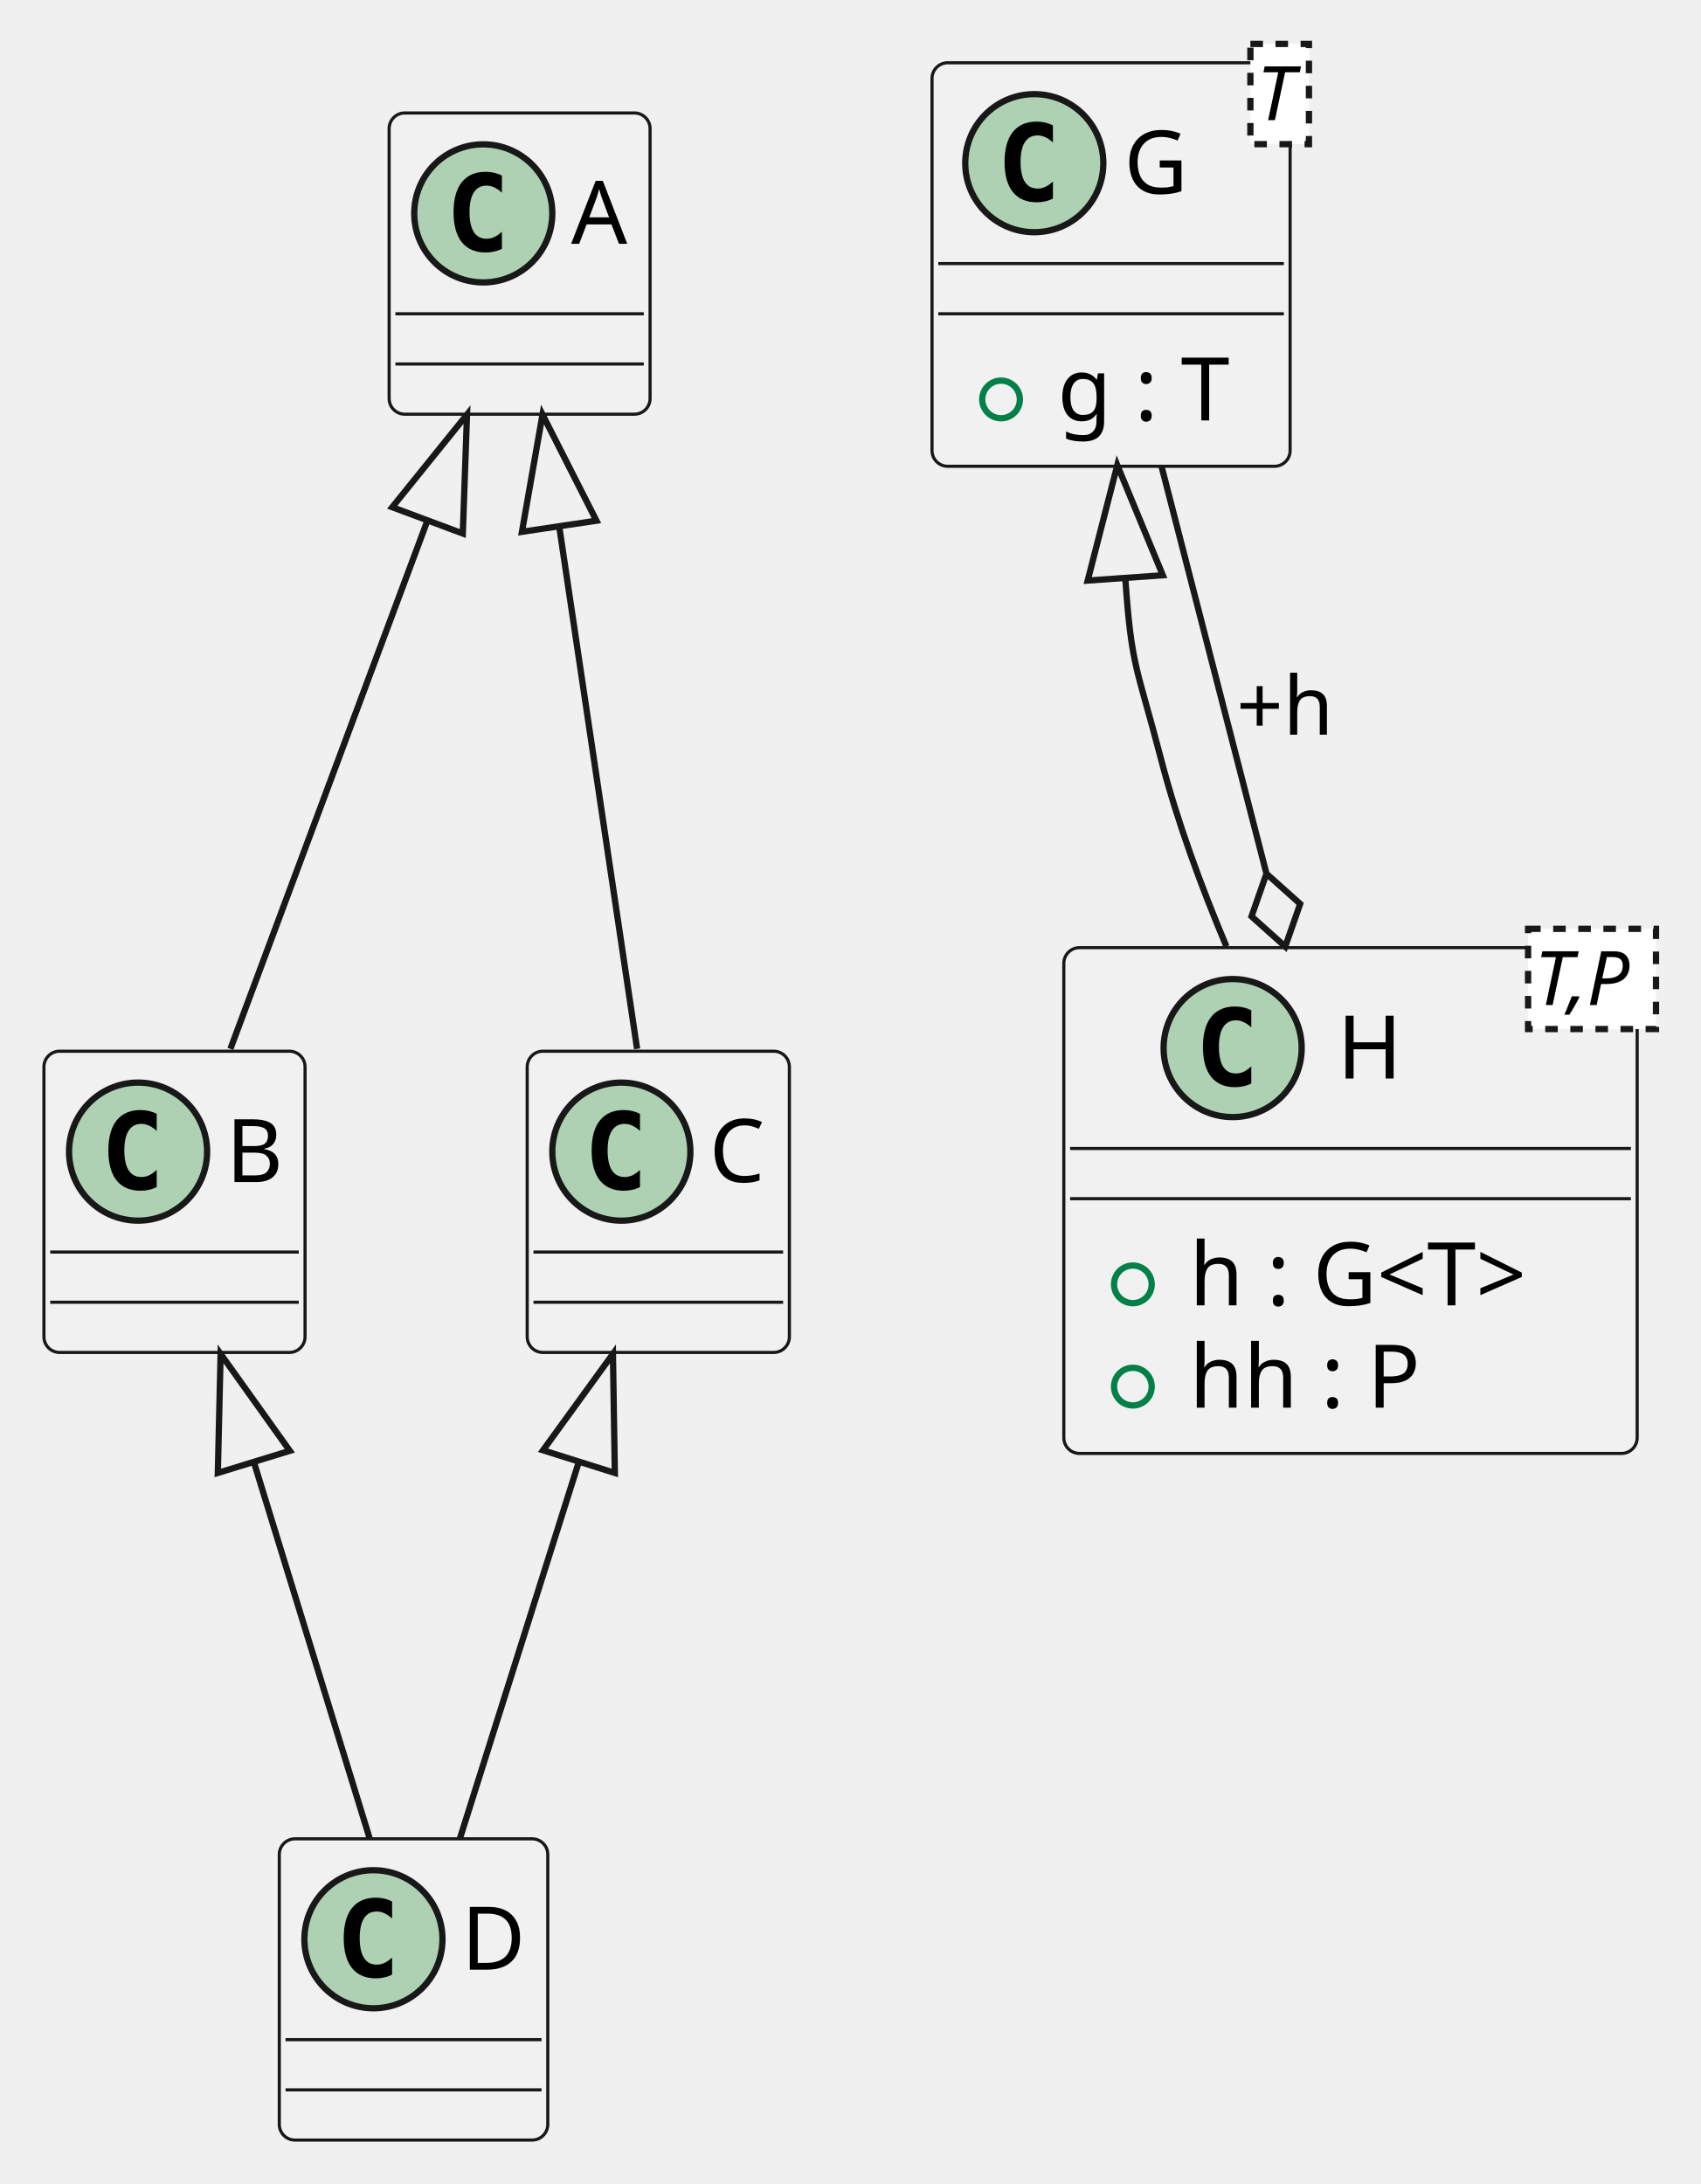
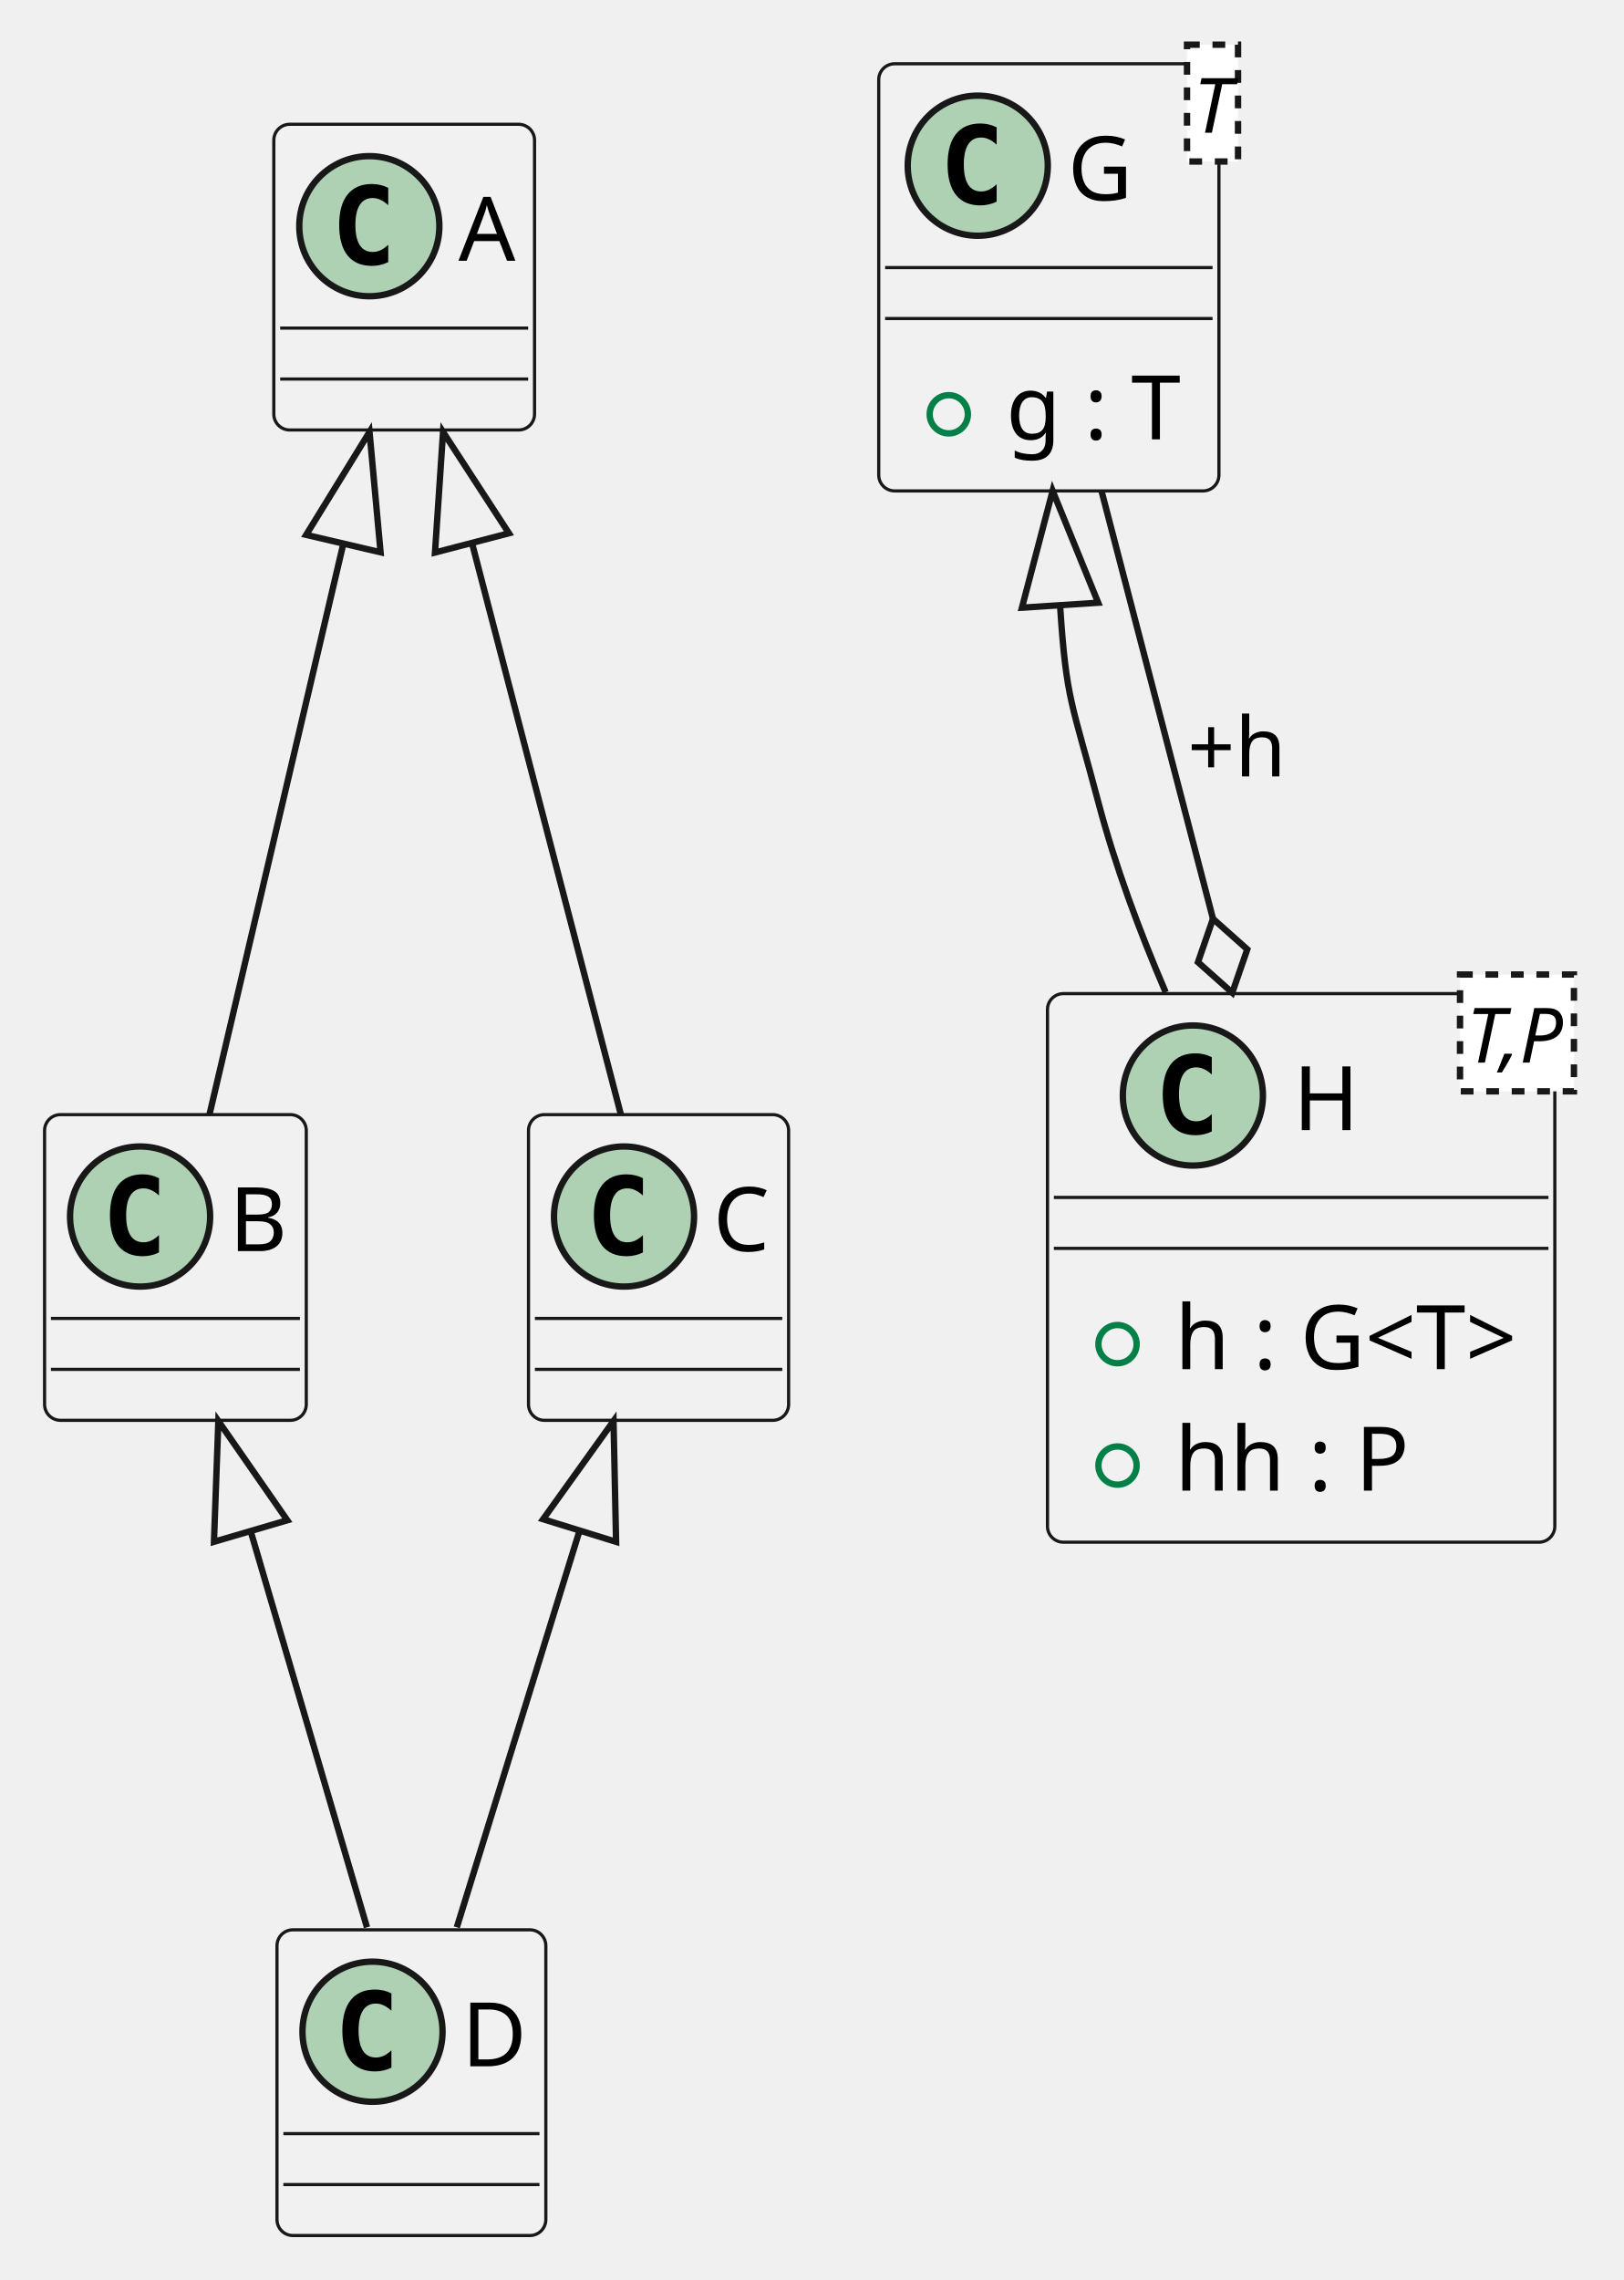
- <svg xmlns="http://www.w3.org/2000/svg" xmlns:xlink="http://www.w3.org/1999/xlink" contentStyleType="text/css" height="348px" preserveAspectRatio="none" style="width:271px;height:348px;background:#FFFFFF;" version="1.1" viewBox="0 0 271 348" width="271px" zoomAndPan="magnify">
+ <svg xmlns="http://www.w3.org/2000/svg" xmlns:xlink="http://www.w3.org/1999/xlink" contentStyleType="text/css" height="358px" preserveAspectRatio="none" style="width:255px;height:358px;background:#FFFFFF;" version="1.1" viewBox="0 0 255 358" width="255px" zoomAndPan="magnify">
  <defs>
    <style type="text/css">a:hover { text-decoration: underline; }</style>
  </defs>
  <g>
-     <a href="https://github.com/bkryza/clang-uml/blob/b08a00225bf1def25dad870fb749bd314b815e1c/tests/t00060/t00060.cc#L3" target="_top" title="A" xlink:actuate="onRequest" xlink:href="https://github.com/bkryza/clang-uml/blob/b08a00225bf1def25dad870fb749bd314b815e1c/tests/t00060/t00060.cc#L3" xlink:show="new" xlink:title="A" xlink:type="simple">
+     <a href="https://github.com/bkryza/clang-uml/blob/e5823c04ed4598572e04f7842350715f84690f3c/tests/t00060/t00060.cc#L3" target="_top" title="A" xlink:actuate="onRequest" xlink:href="https://github.com/bkryza/clang-uml/blob/e5823c04ed4598572e04f7842350715f84690f3c/tests/t00060/t00060.cc#L3" xlink:show="new" xlink:title="A" xlink:type="simple">
      <g id="elem_C_0010988924398770427782">
-         <rect codeLine="2" fill="#F1F1F1" height="48" id="C_0010988924398770427782" rx="2.5" ry="2.5" style="stroke:#181818;stroke-width:0.5;" width="41.577" x="62" y="18" />
-         <ellipse cx="77" cy="34" fill="#ADD1B2" rx="11" ry="11" style="stroke:#181818;stroke-width:1.0;" />
-         <path d="M79.969,39.641 Q79.391,39.938 78.75,40.078 Q78.109,40.234 77.406,40.234 Q74.906,40.234 73.578,38.594 Q72.266,36.938 72.266,33.812 Q72.266,30.688 73.578,29.031 Q74.906,27.375 77.406,27.375 Q78.109,27.375 78.75,27.531 Q79.406,27.688 79.969,27.984 L79.969,30.703 Q79.344,30.125 78.75,29.859 Q78.156,29.578 77.531,29.578 Q76.188,29.578 75.5,30.656 Q74.812,31.719 74.812,33.812 Q74.812,35.906 75.5,36.984 Q76.188,38.047 77.531,38.047 Q78.156,38.047 78.75,37.781 Q79.344,37.5 79.969,36.922 L79.969,39.641 Z " fill="#000000" />
-         <text fill="#000000" font-family="sans-serif" font-size="14" lengthAdjust="spacing" textLength="9.577" x="91" y="38.847">A</text>
-         <line style="stroke:#181818;stroke-width:0.5;" x1="63" x2="102.577" y1="50" y2="50" />
-         <line style="stroke:#181818;stroke-width:0.5;" x1="63" x2="102.577" y1="58" y2="58" />
+         <rect codeLine="2" fill="#F1F1F1" height="48" id="C_0010988924398770427782" rx="2.5" ry="2.5" style="stroke:#181818;stroke-width:0.5;" width="40.946" x="43" y="19.516" />
+         <ellipse cx="58" cy="35.516" fill="#ADD1B2" rx="11" ry="11" style="stroke:#181818;stroke-width:1.0;" />
+         <path d="M60.969,41.157 Q60.391,41.453 59.75,41.594 Q59.109,41.75 58.406,41.75 Q55.906,41.75 54.578,40.11 Q53.266,38.453 53.266,35.328 Q53.266,32.203 54.578,30.547 Q55.906,28.891 58.406,28.891 Q59.109,28.891 59.75,29.047 Q60.406,29.203 60.969,29.5 L60.969,32.219 Q60.344,31.641 59.75,31.375 Q59.156,31.094 58.531,31.094 Q57.188,31.094 56.5,32.172 Q55.812,33.235 55.812,35.328 Q55.812,37.422 56.5,38.5 Q57.188,39.563 58.531,39.563 Q59.156,39.563 59.75,39.297 Q60.344,39.016 60.969,38.438 L60.969,41.157 Z " fill="#000000" />
+         <text fill="#000000" font-family="sans-serif" font-size="14" lengthAdjust="spacing" textLength="8.946" x="72" y="40.948">A</text>
+         <line style="stroke:#181818;stroke-width:0.5;" x1="44" x2="82.946" y1="51.516" y2="51.516" />
+         <line style="stroke:#181818;stroke-width:0.5;" x1="44" x2="82.946" y1="59.516" y2="59.516" />
      </g>
    </a>
-     <a href="https://github.com/bkryza/clang-uml/blob/b08a00225bf1def25dad870fb749bd314b815e1c/tests/t00060/t00060.cc#L4" target="_top" title="B" xlink:actuate="onRequest" xlink:href="https://github.com/bkryza/clang-uml/blob/b08a00225bf1def25dad870fb749bd314b815e1c/tests/t00060/t00060.cc#L4" xlink:show="new" xlink:title="B" xlink:type="simple">
+     <a href="https://github.com/bkryza/clang-uml/blob/e5823c04ed4598572e04f7842350715f84690f3c/tests/t00060/t00060.cc#L4" target="_top" title="B" xlink:actuate="onRequest" xlink:href="https://github.com/bkryza/clang-uml/blob/e5823c04ed4598572e04f7842350715f84690f3c/tests/t00060/t00060.cc#L4" xlink:show="new" xlink:title="B" xlink:type="simple">
      <g id="elem_C_0003837202951447476570">
-         <rect codeLine="6" fill="#F1F1F1" height="48" id="C_0003837202951447476570" rx="2.5" ry="2.5" style="stroke:#181818;stroke-width:0.5;" width="41.605" x="7" y="167.5" />
-         <ellipse cx="22" cy="183.5" fill="#ADD1B2" rx="11" ry="11" style="stroke:#181818;stroke-width:1.0;" />
-         <path d="M24.969,189.141 Q24.391,189.438 23.75,189.578 Q23.109,189.734 22.406,189.734 Q19.906,189.734 18.578,188.094 Q17.266,186.438 17.266,183.312 Q17.266,180.188 18.578,178.531 Q19.906,176.875 22.406,176.875 Q23.109,176.875 23.75,177.031 Q24.406,177.188 24.969,177.484 L24.969,180.203 Q24.344,179.625 23.75,179.359 Q23.156,179.078 22.531,179.078 Q21.188,179.078 20.5,180.156 Q19.812,181.219 19.812,183.312 Q19.812,185.406 20.5,186.484 Q21.188,187.547 22.531,187.547 Q23.156,187.547 23.75,187.281 Q24.344,187 24.969,186.422 L24.969,189.141 Z " fill="#000000" />
-         <text fill="#000000" font-family="sans-serif" font-size="14" lengthAdjust="spacing" textLength="9.604" x="36" y="188.347">B</text>
-         <line style="stroke:#181818;stroke-width:0.5;" x1="8" x2="47.605" y1="199.5" y2="199.5" />
-         <line style="stroke:#181818;stroke-width:0.5;" x1="8" x2="47.605" y1="207.5" y2="207.5" />
+         <rect codeLine="6" fill="#F1F1F1" height="48" id="C_0003837202951447476570" rx="2.5" ry="2.5" style="stroke:#181818;stroke-width:0.5;" width="41.1" x="7" y="175.016" />
+         <ellipse cx="22" cy="191.016" fill="#ADD1B2" rx="11" ry="11" style="stroke:#181818;stroke-width:1.0;" />
+         <path d="M24.969,196.657 Q24.391,196.953 23.75,197.094 Q23.109,197.25 22.406,197.25 Q19.906,197.25 18.578,195.61 Q17.266,193.953 17.266,190.828 Q17.266,187.703 18.578,186.047 Q19.906,184.391 22.406,184.391 Q23.109,184.391 23.75,184.547 Q24.406,184.703 24.969,185 L24.969,187.719 Q24.344,187.141 23.75,186.875 Q23.156,186.594 22.531,186.594 Q21.188,186.594 20.5,187.672 Q19.812,188.735 19.812,190.828 Q19.812,192.922 20.5,194 Q21.188,195.063 22.531,195.063 Q23.156,195.063 23.75,194.797 Q24.344,194.516 24.969,193.938 L24.969,196.657 Z " fill="#000000" />
+         <text fill="#000000" font-family="sans-serif" font-size="14" lengthAdjust="spacing" textLength="9.1" x="36" y="196.448">B</text>
+         <line style="stroke:#181818;stroke-width:0.5;" x1="8" x2="47.1" y1="207.016" y2="207.016" />
+         <line style="stroke:#181818;stroke-width:0.5;" x1="8" x2="47.1" y1="215.016" y2="215.016" />
      </g>
    </a>
-     <a href="https://github.com/bkryza/clang-uml/blob/b08a00225bf1def25dad870fb749bd314b815e1c/tests/t00060/t00060.cc#L5" target="_top" title="C" xlink:actuate="onRequest" xlink:href="https://github.com/bkryza/clang-uml/blob/b08a00225bf1def25dad870fb749bd314b815e1c/tests/t00060/t00060.cc#L5" xlink:show="new" xlink:title="C" xlink:type="simple">
+     <a href="https://github.com/bkryza/clang-uml/blob/e5823c04ed4598572e04f7842350715f84690f3c/tests/t00060/t00060.cc#L5" target="_top" title="C" xlink:actuate="onRequest" xlink:href="https://github.com/bkryza/clang-uml/blob/e5823c04ed4598572e04f7842350715f84690f3c/tests/t00060/t00060.cc#L5" xlink:show="new" xlink:title="C" xlink:type="simple">
      <g id="elem_C_0014621286753018118303">
-         <rect codeLine="10" fill="#F1F1F1" height="48" id="C_0014621286753018118303" rx="2.5" ry="2.5" style="stroke:#181818;stroke-width:0.5;" width="41.775" x="84" y="167.5" />
-         <ellipse cx="99" cy="183.5" fill="#ADD1B2" rx="11" ry="11" style="stroke:#181818;stroke-width:1.0;" />
-         <path d="M101.969,189.141 Q101.391,189.438 100.75,189.578 Q100.109,189.734 99.406,189.734 Q96.906,189.734 95.578,188.094 Q94.266,186.438 94.266,183.312 Q94.266,180.188 95.578,178.531 Q96.906,176.875 99.406,176.875 Q100.109,176.875 100.75,177.031 Q101.406,177.188 101.969,177.484 L101.969,180.203 Q101.344,179.625 100.75,179.359 Q100.156,179.078 99.531,179.078 Q98.188,179.078 97.5,180.156 Q96.812,181.219 96.812,183.312 Q96.812,185.406 97.5,186.484 Q98.188,187.547 99.531,187.547 Q100.156,187.547 100.75,187.281 Q101.344,187 101.969,186.422 L101.969,189.141 Z " fill="#000000" />
-         <text fill="#000000" font-family="sans-serif" font-size="14" lengthAdjust="spacing" textLength="9.775" x="113" y="188.347">C</text>
-         <line style="stroke:#181818;stroke-width:0.5;" x1="85" x2="124.775" y1="199.5" y2="199.5" />
-         <line style="stroke:#181818;stroke-width:0.5;" x1="85" x2="124.775" y1="207.5" y2="207.5" />
+         <rect codeLine="10" fill="#F1F1F1" height="48" id="C_0014621286753018118303" rx="2.5" ry="2.5" style="stroke:#181818;stroke-width:0.5;" width="40.848" x="83" y="175.016" />
+         <ellipse cx="98" cy="191.016" fill="#ADD1B2" rx="11" ry="11" style="stroke:#181818;stroke-width:1.0;" />
+         <path d="M100.969,196.657 Q100.391,196.953 99.75,197.094 Q99.109,197.25 98.406,197.25 Q95.906,197.25 94.578,195.61 Q93.266,193.953 93.266,190.828 Q93.266,187.703 94.578,186.047 Q95.906,184.391 98.406,184.391 Q99.109,184.391 99.75,184.547 Q100.406,184.703 100.969,185 L100.969,187.719 Q100.344,187.141 99.75,186.875 Q99.156,186.594 98.531,186.594 Q97.188,186.594 96.5,187.672 Q95.812,188.735 95.812,190.828 Q95.812,192.922 96.5,194 Q97.188,195.063 98.531,195.063 Q99.156,195.063 99.75,194.797 Q100.344,194.516 100.969,193.938 L100.969,196.657 Z " fill="#000000" />
+         <text fill="#000000" font-family="sans-serif" font-size="14" lengthAdjust="spacing" textLength="8.848" x="112" y="196.448">C</text>
+         <line style="stroke:#181818;stroke-width:0.5;" x1="84" x2="122.848" y1="207.016" y2="207.016" />
+         <line style="stroke:#181818;stroke-width:0.5;" x1="84" x2="122.848" y1="215.016" y2="215.016" />
      </g>
    </a>
-     <a href="https://github.com/bkryza/clang-uml/blob/b08a00225bf1def25dad870fb749bd314b815e1c/tests/t00060/t00060.cc#L6" target="_top" title="D" xlink:actuate="onRequest" xlink:href="https://github.com/bkryza/clang-uml/blob/b08a00225bf1def25dad870fb749bd314b815e1c/tests/t00060/t00060.cc#L6" xlink:show="new" xlink:title="D" xlink:type="simple">
+     <a href="https://github.com/bkryza/clang-uml/blob/e5823c04ed4598572e04f7842350715f84690f3c/tests/t00060/t00060.cc#L6" target="_top" title="D" xlink:actuate="onRequest" xlink:href="https://github.com/bkryza/clang-uml/blob/e5823c04ed4598572e04f7842350715f84690f3c/tests/t00060/t00060.cc#L6" xlink:show="new" xlink:title="D" xlink:type="simple">
      <g id="elem_C_0013037498978322255855">
-         <rect codeLine="14" fill="#F1F1F1" height="48" id="C_0013037498978322255855" rx="2.5" ry="2.5" style="stroke:#181818;stroke-width:0.5;" width="42.78" x="44.5" y="293" />
-         <ellipse cx="59.5" cy="309" fill="#ADD1B2" rx="11" ry="11" style="stroke:#181818;stroke-width:1.0;" />
-         <path d="M62.469,314.641 Q61.891,314.938 61.25,315.078 Q60.609,315.234 59.906,315.234 Q57.406,315.234 56.078,313.594 Q54.766,311.938 54.766,308.812 Q54.766,305.688 56.078,304.031 Q57.406,302.375 59.906,302.375 Q60.609,302.375 61.25,302.531 Q61.906,302.688 62.469,302.984 L62.469,305.703 Q61.844,305.125 61.25,304.859 Q60.656,304.578 60.031,304.578 Q58.688,304.578 58,305.656 Q57.312,306.719 57.312,308.812 Q57.312,310.906 58,311.984 Q58.688,313.047 60.031,313.047 Q60.656,313.047 61.25,312.781 Q61.844,312.5 62.469,311.922 L62.469,314.641 Z " fill="#000000" />
-         <text fill="#000000" font-family="sans-serif" font-size="14" lengthAdjust="spacing" textLength="10.78" x="73.5" y="313.847">D</text>
-         <line style="stroke:#181818;stroke-width:0.5;" x1="45.5" x2="86.28" y1="325" y2="325" />
-         <line style="stroke:#181818;stroke-width:0.5;" x1="45.5" x2="86.28" y1="333" y2="333" />
+         <rect codeLine="14" fill="#F1F1F1" height="48" id="C_0013037498978322255855" rx="2.5" ry="2.5" style="stroke:#181818;stroke-width:0.5;" width="42.22" x="43.5" y="303.016" />
+         <ellipse cx="58.5" cy="319.016" fill="#ADD1B2" rx="11" ry="11" style="stroke:#181818;stroke-width:1.0;" />
+         <path d="M61.469,324.657 Q60.891,324.954 60.25,325.094 Q59.609,325.25 58.906,325.25 Q56.406,325.25 55.078,323.61 Q53.766,321.954 53.766,318.829 Q53.766,315.704 55.078,314.047 Q56.406,312.391 58.906,312.391 Q59.609,312.391 60.25,312.547 Q60.906,312.704 61.469,313 L61.469,315.719 Q60.844,315.141 60.25,314.875 Q59.656,314.594 59.031,314.594 Q57.688,314.594 57,315.672 Q56.312,316.735 56.312,318.829 Q56.312,320.922 57,322 Q57.688,323.063 59.031,323.063 Q59.656,323.063 60.25,322.797 Q60.844,322.516 61.469,321.938 L61.469,324.657 Z " fill="#000000" />
+         <text fill="#000000" font-family="sans-serif" font-size="14" lengthAdjust="spacing" textLength="10.22" x="72.5" y="324.448">D</text>
+         <line style="stroke:#181818;stroke-width:0.5;" x1="44.5" x2="84.72" y1="335.016" y2="335.016" />
+         <line style="stroke:#181818;stroke-width:0.5;" x1="44.5" x2="84.72" y1="343.016" y2="343.016" />
      </g>
    </a>
-     <a href="https://github.com/bkryza/clang-uml/blob/b08a00225bf1def25dad870fb749bd314b815e1c/tests/t00060/t00060.cc#L10" target="_top" title="G" xlink:actuate="onRequest" xlink:href="https://github.com/bkryza/clang-uml/blob/b08a00225bf1def25dad870fb749bd314b815e1c/tests/t00060/t00060.cc#L10" xlink:show="new" xlink:title="G" xlink:type="simple">
+     <a href="https://github.com/bkryza/clang-uml/blob/e5823c04ed4598572e04f7842350715f84690f3c/tests/t00060/t00060.cc#L10" target="_top" title="G" xlink:actuate="onRequest" xlink:href="https://github.com/bkryza/clang-uml/blob/e5823c04ed4598572e04f7842350715f84690f3c/tests/t00060/t00060.cc#L10" xlink:show="new" xlink:title="G" xlink:type="simple">
      <g id="elem_C_0015018438600264556141">
-         <rect codeLine="18" fill="#F1F1F1" height="64.297" id="C_0015018438600264556141" rx="2.5" ry="2.5" style="stroke:#181818;stroke-width:0.5;" width="57.056" x="148.5" y="10" />
-         <ellipse cx="164.795" cy="26" fill="#ADD1B2" rx="11" ry="11" style="stroke:#181818;stroke-width:1.0;" />
-         <path d="M167.763,31.641 Q167.185,31.938 166.545,32.078 Q165.904,32.234 165.201,32.234 Q162.701,32.234 161.373,30.594 Q160.06,28.938 160.06,25.812 Q160.06,22.688 161.373,21.031 Q162.701,19.375 165.201,19.375 Q165.904,19.375 166.545,19.531 Q167.201,19.688 167.763,19.984 L167.763,22.703 Q167.138,22.125 166.545,21.859 Q165.951,21.578 165.326,21.578 Q163.982,21.578 163.295,22.656 Q162.607,23.719 162.607,25.812 Q162.607,27.906 163.295,28.984 Q163.982,30.047 165.326,30.047 Q165.951,30.047 166.545,29.781 Q167.138,29.5 167.763,28.922 L167.763,31.641 Z " fill="#000000" />
-         <text fill="#000000" font-family="sans-serif" font-size="14" lengthAdjust="spacing" textLength="10.849" x="179.082" y="30.847">G</text>
-         <rect fill="#FFFFFF" height="15.969" style="stroke:#181818;stroke-width:1.0;stroke-dasharray:2.0,2.0;" width="9.33" x="199.226" y="7" />
-         <text fill="#000000" font-family="sans-serif" font-size="12" font-style="italic" lengthAdjust="spacing" textLength="7.33" x="200.226" y="19.139">T</text>
-         <line style="stroke:#181818;stroke-width:0.5;" x1="149.5" x2="204.556" y1="42" y2="42" />
-         <line style="stroke:#181818;stroke-width:0.5;" x1="149.5" x2="204.556" y1="50" y2="50" />
-         <a href="https://github.com/bkryza/clang-uml/blob/b08a00225bf1def25dad870fb749bd314b815e1c/tests/t00060/t00060.cc#L11" target="_top" title="g" xlink:actuate="onRequest" xlink:href="https://github.com/bkryza/clang-uml/blob/b08a00225bf1def25dad870fb749bd314b815e1c/tests/t00060/t00060.cc#L11" xlink:show="new" xlink:title="g" xlink:type="simple">
-           <rect fill="#F1F1F1" height="10" style="stroke:none;stroke-width:1.0;" width="20" x="154.5" y="58.648" />
-           <ellipse cx="159.5" cy="63.648" fill="none" rx="3" ry="3" style="stroke:#038048;stroke-width:1.0;" />
+         <rect codeLine="18" fill="#F1F1F1" height="67.068" id="C_0015018438600264556141" rx="2.5" ry="2.5" style="stroke:#181818;stroke-width:0.5;" width="53.426" x="138" y="10.016" />
+         <ellipse cx="153.55" cy="26.016" fill="#ADD1B2" rx="11" ry="11" style="stroke:#181818;stroke-width:1.0;" />
+         <path d="M156.519,31.657 Q155.94,31.953 155.3,32.094 Q154.659,32.25 153.956,32.25 Q151.456,32.25 150.128,30.61 Q148.815,28.953 148.815,25.828 Q148.815,22.703 150.128,21.047 Q151.456,19.391 153.956,19.391 Q154.659,19.391 155.3,19.547 Q155.956,19.703 156.519,20 L156.519,22.719 Q155.894,22.141 155.3,21.875 Q154.706,21.594 154.081,21.594 Q152.737,21.594 152.05,22.672 Q151.362,23.735 151.362,25.828 Q151.362,27.922 152.05,29 Q152.737,30.063 154.081,30.063 Q154.706,30.063 155.3,29.797 Q155.894,29.516 156.519,28.938 L156.519,31.657 Z " fill="#000000" />
+         <text fill="#000000" font-family="sans-serif" font-size="14" lengthAdjust="spacing" textLength="10.192" x="167.672" y="31.448">G</text>
+         <rect fill="#FFFFFF" height="18.344" style="stroke:#181818;stroke-width:1.0;stroke-dasharray:2.0,2.0;" width="8.012" x="186.414" y="7.016" />
+         <text fill="#000000" font-family="sans-serif" font-size="12" font-style="italic" lengthAdjust="spacing" textLength="6.012" x="187.414" y="20.844">T</text>
+         <line style="stroke:#181818;stroke-width:0.5;" x1="139" x2="190.426" y1="42.016" y2="42.016" />
+         <line style="stroke:#181818;stroke-width:0.5;" x1="139" x2="190.426" y1="50.016" y2="50.016" />
+         <a href="https://github.com/bkryza/clang-uml/blob/e5823c04ed4598572e04f7842350715f84690f3c/tests/t00060/t00060.cc#L11" target="_top" title="g" xlink:actuate="onRequest" xlink:href="https://github.com/bkryza/clang-uml/blob/e5823c04ed4598572e04f7842350715f84690f3c/tests/t00060/t00060.cc#L11" xlink:show="new" xlink:title="g" xlink:type="simple">
+           <rect fill="#F1F1F1" height="10" style="stroke:none;stroke-width:1.0;" width="20" x="144" y="60.05" />
+           <ellipse cx="149" cy="65.05" fill="none" rx="3" ry="3" style="stroke:#038048;stroke-width:1.0;" />
        </a>
-         <a href="https://github.com/bkryza/clang-uml/blob/b08a00225bf1def25dad870fb749bd314b815e1c/tests/t00060/t00060.cc#L11" target="_top" title="g" xlink:actuate="onRequest" xlink:href="https://github.com/bkryza/clang-uml/blob/b08a00225bf1def25dad870fb749bd314b815e1c/tests/t00060/t00060.cc#L11" xlink:show="new" xlink:title="g" xlink:type="simple">
-           <text fill="#000000" font-family="sans-serif" font-size="14" lengthAdjust="spacing" textLength="31.056" x="168.5" y="66.995">g : T</text>
+         <a href="https://github.com/bkryza/clang-uml/blob/e5823c04ed4598572e04f7842350715f84690f3c/tests/t00060/t00060.cc#L11" target="_top" title="g" xlink:actuate="onRequest" xlink:href="https://github.com/bkryza/clang-uml/blob/e5823c04ed4598572e04f7842350715f84690f3c/tests/t00060/t00060.cc#L11" xlink:show="new" xlink:title="g" xlink:type="simple">
+           <text fill="#000000" font-family="sans-serif" font-size="14" lengthAdjust="spacing" textLength="27.426" x="158" y="68.982">g : T</text>
        </a>
      </g>
    </a>
-     <a href="https://github.com/bkryza/clang-uml/blob/b08a00225bf1def25dad870fb749bd314b815e1c/tests/t00060/t00060.cc#L14" target="_top" title="H" xlink:actuate="onRequest" xlink:href="https://github.com/bkryza/clang-uml/blob/b08a00225bf1def25dad870fb749bd314b815e1c/tests/t00060/t00060.cc#L14" xlink:show="new" xlink:title="H" xlink:type="simple">
+     <a href="https://github.com/bkryza/clang-uml/blob/e5823c04ed4598572e04f7842350715f84690f3c/tests/t00060/t00060.cc#L14" target="_top" title="H" xlink:actuate="onRequest" xlink:href="https://github.com/bkryza/clang-uml/blob/e5823c04ed4598572e04f7842350715f84690f3c/tests/t00060/t00060.cc#L14" xlink:show="new" xlink:title="H" xlink:type="simple">
      <g id="elem_C_0015052882792987965106">
-         <rect codeLine="23" fill="#F1F1F1" height="80.594" id="C_0015052882792987965106" rx="2.5" ry="2.5" style="stroke:#181818;stroke-width:0.5;" width="91.352" x="169.5" y="151" />
-         <ellipse cx="196.399" cy="167" fill="#ADD1B2" rx="11" ry="11" style="stroke:#181818;stroke-width:1.0;" />
-         <path d="M199.368,172.641 Q198.79,172.938 198.149,173.078 Q197.509,173.234 196.806,173.234 Q194.306,173.234 192.978,171.594 Q191.665,169.938 191.665,166.812 Q191.665,163.688 192.978,162.031 Q194.306,160.375 196.806,160.375 Q197.509,160.375 198.149,160.531 Q198.806,160.688 199.368,160.984 L199.368,163.703 Q198.743,163.125 198.149,162.859 Q197.556,162.578 196.931,162.578 Q195.587,162.578 194.899,163.656 Q194.212,164.719 194.212,166.812 Q194.212,168.906 194.899,169.984 Q195.587,171.047 196.931,171.047 Q197.556,171.047 198.149,170.781 Q198.743,170.5 199.368,169.922 L199.368,172.641 Z " fill="#000000" />
-         <text fill="#000000" font-family="sans-serif" font-size="14" lengthAdjust="spacing" textLength="10.527" x="213.044" y="171.847">H</text>
-         <rect fill="#FFFFFF" height="15.969" style="stroke:#181818;stroke-width:1.0;stroke-dasharray:2.0,2.0;" width="20.381" x="243.471" y="148" />
-         <text fill="#000000" font-family="sans-serif" font-size="12" font-style="italic" lengthAdjust="spacing" textLength="18.381" x="244.471" y="160.139">T,P</text>
-         <line style="stroke:#181818;stroke-width:0.5;" x1="170.5" x2="259.852" y1="183" y2="183" />
-         <line style="stroke:#181818;stroke-width:0.5;" x1="170.5" x2="259.852" y1="191" y2="191" />
-         <a href="https://github.com/bkryza/clang-uml/blob/b08a00225bf1def25dad870fb749bd314b815e1c/tests/t00060/t00060.cc#L15" target="_top" title="h" xlink:actuate="onRequest" xlink:href="https://github.com/bkryza/clang-uml/blob/b08a00225bf1def25dad870fb749bd314b815e1c/tests/t00060/t00060.cc#L15" xlink:show="new" xlink:title="h" xlink:type="simple">
-           <rect fill="#F1F1F1" height="10" style="stroke:none;stroke-width:1.0;" width="20" x="175.5" y="199.648" />
-           <ellipse cx="180.5" cy="204.648" fill="none" rx="3" ry="3" style="stroke:#038048;stroke-width:1.0;" />
+         <rect codeLine="23" fill="#F1F1F1" height="86.136" id="C_0015052882792987965106" rx="2.5" ry="2.5" style="stroke:#181818;stroke-width:0.5;" width="79.676" x="164.5" y="156.016" />
+         <ellipse cx="187.336" cy="172.016" fill="#ADD1B2" rx="11" ry="11" style="stroke:#181818;stroke-width:1.0;" />
+         <path d="M190.305,177.657 Q189.727,177.953 189.086,178.094 Q188.446,178.25 187.742,178.25 Q185.242,178.25 183.914,176.61 Q182.602,174.953 182.602,171.828 Q182.602,168.703 183.914,167.047 Q185.242,165.391 187.742,165.391 Q188.446,165.391 189.086,165.547 Q189.742,165.703 190.305,166 L190.305,168.719 Q189.68,168.141 189.086,167.875 Q188.492,167.594 187.867,167.594 Q186.524,167.594 185.836,168.672 Q185.149,169.735 185.149,171.828 Q185.149,173.922 185.836,175 Q186.524,176.063 187.867,176.063 Q188.492,176.063 189.086,175.797 Q189.68,175.516 190.305,174.938 L190.305,177.657 Z " fill="#000000" />
+         <text fill="#000000" font-family="sans-serif" font-size="14" lengthAdjust="spacing" textLength="10.374" x="203.077" y="177.448">H</text>
+         <rect fill="#FFFFFF" height="18.344" style="stroke:#181818;stroke-width:1.0;stroke-dasharray:2.0,2.0;" width="17.888" x="229.288" y="153.016" />
+         <text fill="#000000" font-family="sans-serif" font-size="12" font-style="italic" lengthAdjust="spacing" textLength="15.888" x="230.288" y="166.844">T,P</text>
+         <line style="stroke:#181818;stroke-width:0.5;" x1="165.5" x2="243.176" y1="188.016" y2="188.016" />
+         <line style="stroke:#181818;stroke-width:0.5;" x1="165.5" x2="243.176" y1="196.016" y2="196.016" />
+         <a href="https://github.com/bkryza/clang-uml/blob/e5823c04ed4598572e04f7842350715f84690f3c/tests/t00060/t00060.cc#L15" target="_top" title="h" xlink:actuate="onRequest" xlink:href="https://github.com/bkryza/clang-uml/blob/e5823c04ed4598572e04f7842350715f84690f3c/tests/t00060/t00060.cc#L15" xlink:show="new" xlink:title="h" xlink:type="simple">
+           <rect fill="#F1F1F1" height="10" style="stroke:none;stroke-width:1.0;" width="20" x="170.5" y="206.05" />
+           <ellipse cx="175.5" cy="211.05" fill="none" rx="3" ry="3" style="stroke:#038048;stroke-width:1.0;" />
        </a>
-         <a href="https://github.com/bkryza/clang-uml/blob/b08a00225bf1def25dad870fb749bd314b815e1c/tests/t00060/t00060.cc#L15" target="_top" title="h" xlink:actuate="onRequest" xlink:href="https://github.com/bkryza/clang-uml/blob/b08a00225bf1def25dad870fb749bd314b815e1c/tests/t00060/t00060.cc#L15" xlink:show="new" xlink:title="h" xlink:type="simple">
-           <text fill="#000000" font-family="sans-serif" font-size="14" lengthAdjust="spacing" textLength="65.352" x="189.5" y="207.995">h : G&lt;T&gt;</text>
+         <a href="https://github.com/bkryza/clang-uml/blob/e5823c04ed4598572e04f7842350715f84690f3c/tests/t00060/t00060.cc#L15" target="_top" title="h" xlink:actuate="onRequest" xlink:href="https://github.com/bkryza/clang-uml/blob/e5823c04ed4598572e04f7842350715f84690f3c/tests/t00060/t00060.cc#L15" xlink:show="new" xlink:title="h" xlink:type="simple">
+           <text fill="#000000" font-family="sans-serif" font-size="14" lengthAdjust="spacing" textLength="53.676" x="184.5" y="214.982">h : G&lt;T&gt;</text>
        </a>
-         <a href="https://github.com/bkryza/clang-uml/blob/b08a00225bf1def25dad870fb749bd314b815e1c/tests/t00060/t00060.cc#L16" target="_top" title="hh" xlink:actuate="onRequest" xlink:href="https://github.com/bkryza/clang-uml/blob/b08a00225bf1def25dad870fb749bd314b815e1c/tests/t00060/t00060.cc#L16" xlink:show="new" xlink:title="hh" xlink:type="simple">
-           <rect fill="#F1F1F1" height="10" style="stroke:none;stroke-width:1.0;" width="20" x="175.5" y="215.945" />
-           <ellipse cx="180.5" cy="220.945" fill="none" rx="3" ry="3" style="stroke:#038048;stroke-width:1.0;" />
+         <a href="https://github.com/bkryza/clang-uml/blob/e5823c04ed4598572e04f7842350715f84690f3c/tests/t00060/t00060.cc#L16" target="_top" title="hh" xlink:actuate="onRequest" xlink:href="https://github.com/bkryza/clang-uml/blob/e5823c04ed4598572e04f7842350715f84690f3c/tests/t00060/t00060.cc#L16" xlink:show="new" xlink:title="hh" xlink:type="simple">
+           <rect fill="#F1F1F1" height="10" style="stroke:none;stroke-width:1.0;" width="20" x="170.5" y="225.118" />
+           <ellipse cx="175.5" cy="230.118" fill="none" rx="3" ry="3" style="stroke:#038048;stroke-width:1.0;" />
        </a>
-         <a href="https://github.com/bkryza/clang-uml/blob/b08a00225bf1def25dad870fb749bd314b815e1c/tests/t00060/t00060.cc#L16" target="_top" title="hh" xlink:actuate="onRequest" xlink:href="https://github.com/bkryza/clang-uml/blob/b08a00225bf1def25dad870fb749bd314b815e1c/tests/t00060/t00060.cc#L16" xlink:show="new" xlink:title="hh" xlink:type="simple">
-           <text fill="#000000" font-family="sans-serif" font-size="14" lengthAdjust="spacing" textLength="39.806" x="189.5" y="224.292">hh : P</text>
+         <a href="https://github.com/bkryza/clang-uml/blob/e5823c04ed4598572e04f7842350715f84690f3c/tests/t00060/t00060.cc#L16" target="_top" title="hh" xlink:actuate="onRequest" xlink:href="https://github.com/bkryza/clang-uml/blob/e5823c04ed4598572e04f7842350715f84690f3c/tests/t00060/t00060.cc#L16" xlink:show="new" xlink:title="hh" xlink:type="simple">
+           <text fill="#000000" font-family="sans-serif" font-size="14" lengthAdjust="spacing" textLength="36.806" x="184.5" y="234.05">hh : P</text>
        </a>
      </g>
    </a>
    <g id="link_C_0010988924398770427782_C_0003837202951447476570">
-       <path codeLine="28" d="M68.117,82.914 C57.837,110.464 47.04,139.44 36.71,167.13 " fill="none" id="C_0010988924398770427782-backto-C_0003837202951447476570" style="stroke:#181818;stroke-width:1.0;" />
-       <polygon fill="none" points="74.41,66.05,62.496,80.817,73.739,85.012,74.41,66.05" style="stroke:#181818;stroke-width:1.0;" />
+       <path codeLine="28" d="M53.923,85.351 C47.123,114.371 39.68,146.096 32.9,174.986 " fill="none" id="C_0010988924398770427782-backto-C_0003837202951447476570" style="stroke:#181818;stroke-width:1.0;" />
+       <polygon fill="none" points="58.03,67.826,48.082,83.983,59.765,86.72,58.03,67.826" style="stroke:#181818;stroke-width:1.0;" />
    </g>
    <g id="link_C_0010988924398770427782_C_0014621286753018118303">
-       <path codeLine="30" d="M89.096,83.853 C93.206,111.403 97.38,139.44 101.51,167.13 " fill="none" id="C_0010988924398770427782-backto-C_0014621286753018118303" style="stroke:#181818;stroke-width:1.0;" />
-       <polygon fill="none" points="86.44,66.05,83.162,84.738,95.03,82.968,86.44,66.05" style="stroke:#181818;stroke-width:1.0;" />
+       <path codeLine="30" d="M74.118,85.245 C81.678,114.265 89.97,146.096 97.5,174.986 " fill="none" id="C_0010988924398770427782-backto-C_0014621286753018118303" style="stroke:#181818;stroke-width:1.0;" />
+       <polygon fill="none" points="69.58,67.826,68.311,86.757,79.924,83.732,69.58,67.826" style="stroke:#181818;stroke-width:1.0;" />
    </g>
    <g id="link_C_0003837202951447476570_C_0013037498978322255855">
-       <path codeLine="32" d="M40.441,232.935 C47.231,255.015 52.1,270.83 58.88,292.87 " fill="none" id="C_0003837202951447476570-backto-C_0013037498978322255855" style="stroke:#181818;stroke-width:1.0;" />
-       <polygon fill="none" points="35.15,215.73,34.706,234.698,46.176,231.171,35.15,215.73" style="stroke:#181818;stroke-width:1.0;" />
+       <path codeLine="32" d="M39.359,240.398 C45.989,262.988 50.97,279.936 57.63,302.626 " fill="none" id="C_0003837202951447476570-backto-C_0013037498978322255855" style="stroke:#181818;stroke-width:1.0;" />
+       <polygon fill="none" points="34.29,223.126,33.602,242.087,45.116,238.708,34.29,223.126" style="stroke:#181818;stroke-width:1.0;" />
    </g>
    <g id="link_C_0014621286753018118303_C_0013037498978322255855">
-       <path codeLine="34" d="M92.242,232.895 C85.272,254.975 80.26,270.83 73.3,292.87 " fill="none" id="C_0014621286753018118303-backto-C_0013037498978322255855" style="stroke:#181818;stroke-width:1.0;" />
-       <polygon fill="none" points="97.66,215.73,86.52,231.089,97.963,234.701,97.66,215.73" style="stroke:#181818;stroke-width:1.0;" />
+       <path codeLine="34" d="M91.022,240.32 C84.022,262.909 78.76,279.936 71.74,302.626 " fill="none" id="C_0014621286753018118303-backto-C_0013037498978322255855" style="stroke:#181818;stroke-width:1.0;" />
+       <polygon fill="none" points="96.35,223.126,85.291,238.544,96.753,242.095,96.35,223.126" style="stroke:#181818;stroke-width:1.0;" />
    </g>
    <g id="link_C_0015052882792987965106_C_0015018438600264556141">
-       <path codeLine="36" d="M201.785,139.21 C195.595,115.19 190.81,96.61 185.06,74.28 " fill="none" id="C_0015052882792987965106-backto-C_0015018438600264556141" style="stroke:#181818;stroke-width:1.0;" />
-       <polygon fill="none" points="204.78,150.83,207.156,144.022,201.785,139.21,199.409,146.018,204.78,150.83" style="stroke:#181818;stroke-width:1.0;" />
-       <text fill="#000000" font-family="sans-serif" font-size="13" lengthAdjust="spacing" textLength="19.132" x="197" y="117.067">+h</text>
+       <path codeLine="36" d="M190.493,144.264 C184.013,119.404 178.97,100.036 172.98,77.066 " fill="none" id="C_0015052882792987965106-backto-C_0015018438600264556141" style="stroke:#181818;stroke-width:1.0;" />
+       <polygon fill="none" points="193.52,155.876,195.877,149.061,190.493,144.264,188.136,151.079,193.52,155.876" style="stroke:#181818;stroke-width:1.0;" />
+       <text fill="#000000" font-family="sans-serif" font-size="13" lengthAdjust="spacing" textLength="15.47" x="186.5" y="121.913">+h</text>
    </g>
    <g id="link_C_0015018438600264556141_C_0015052882792987965106">
-       <path codeLine="37" d="M179.288,92.085 C180.308,106.525 181.05,105.85 185,121 C187.58,130.92 191.38,141.25 195.41,150.81 " fill="none" id="C_0015018438600264556141-backto-C_0015052882792987965106" style="stroke:#181818;stroke-width:1.0;" />
-       <polygon fill="none" points="178.02,74.13,173.303,92.508,185.273,91.662,178.02,74.13" style="stroke:#181818;stroke-width:1.0;" />
+       <path codeLine="37" d="M166.476,95.028 C167.457,110.118 168.33,110.206 172.5,126.016 C175.12,135.936 178.95,146.226 183.06,155.806 " fill="none" id="C_0015018438600264556141-backto-C_0015052882792987965106" style="stroke:#181818;stroke-width:1.0;" />
+       <polygon fill="none" points="165.31,77.066,160.489,95.417,172.464,94.639,165.31,77.066" style="stroke:#181818;stroke-width:1.0;" />
    </g>
  </g>
</svg>
